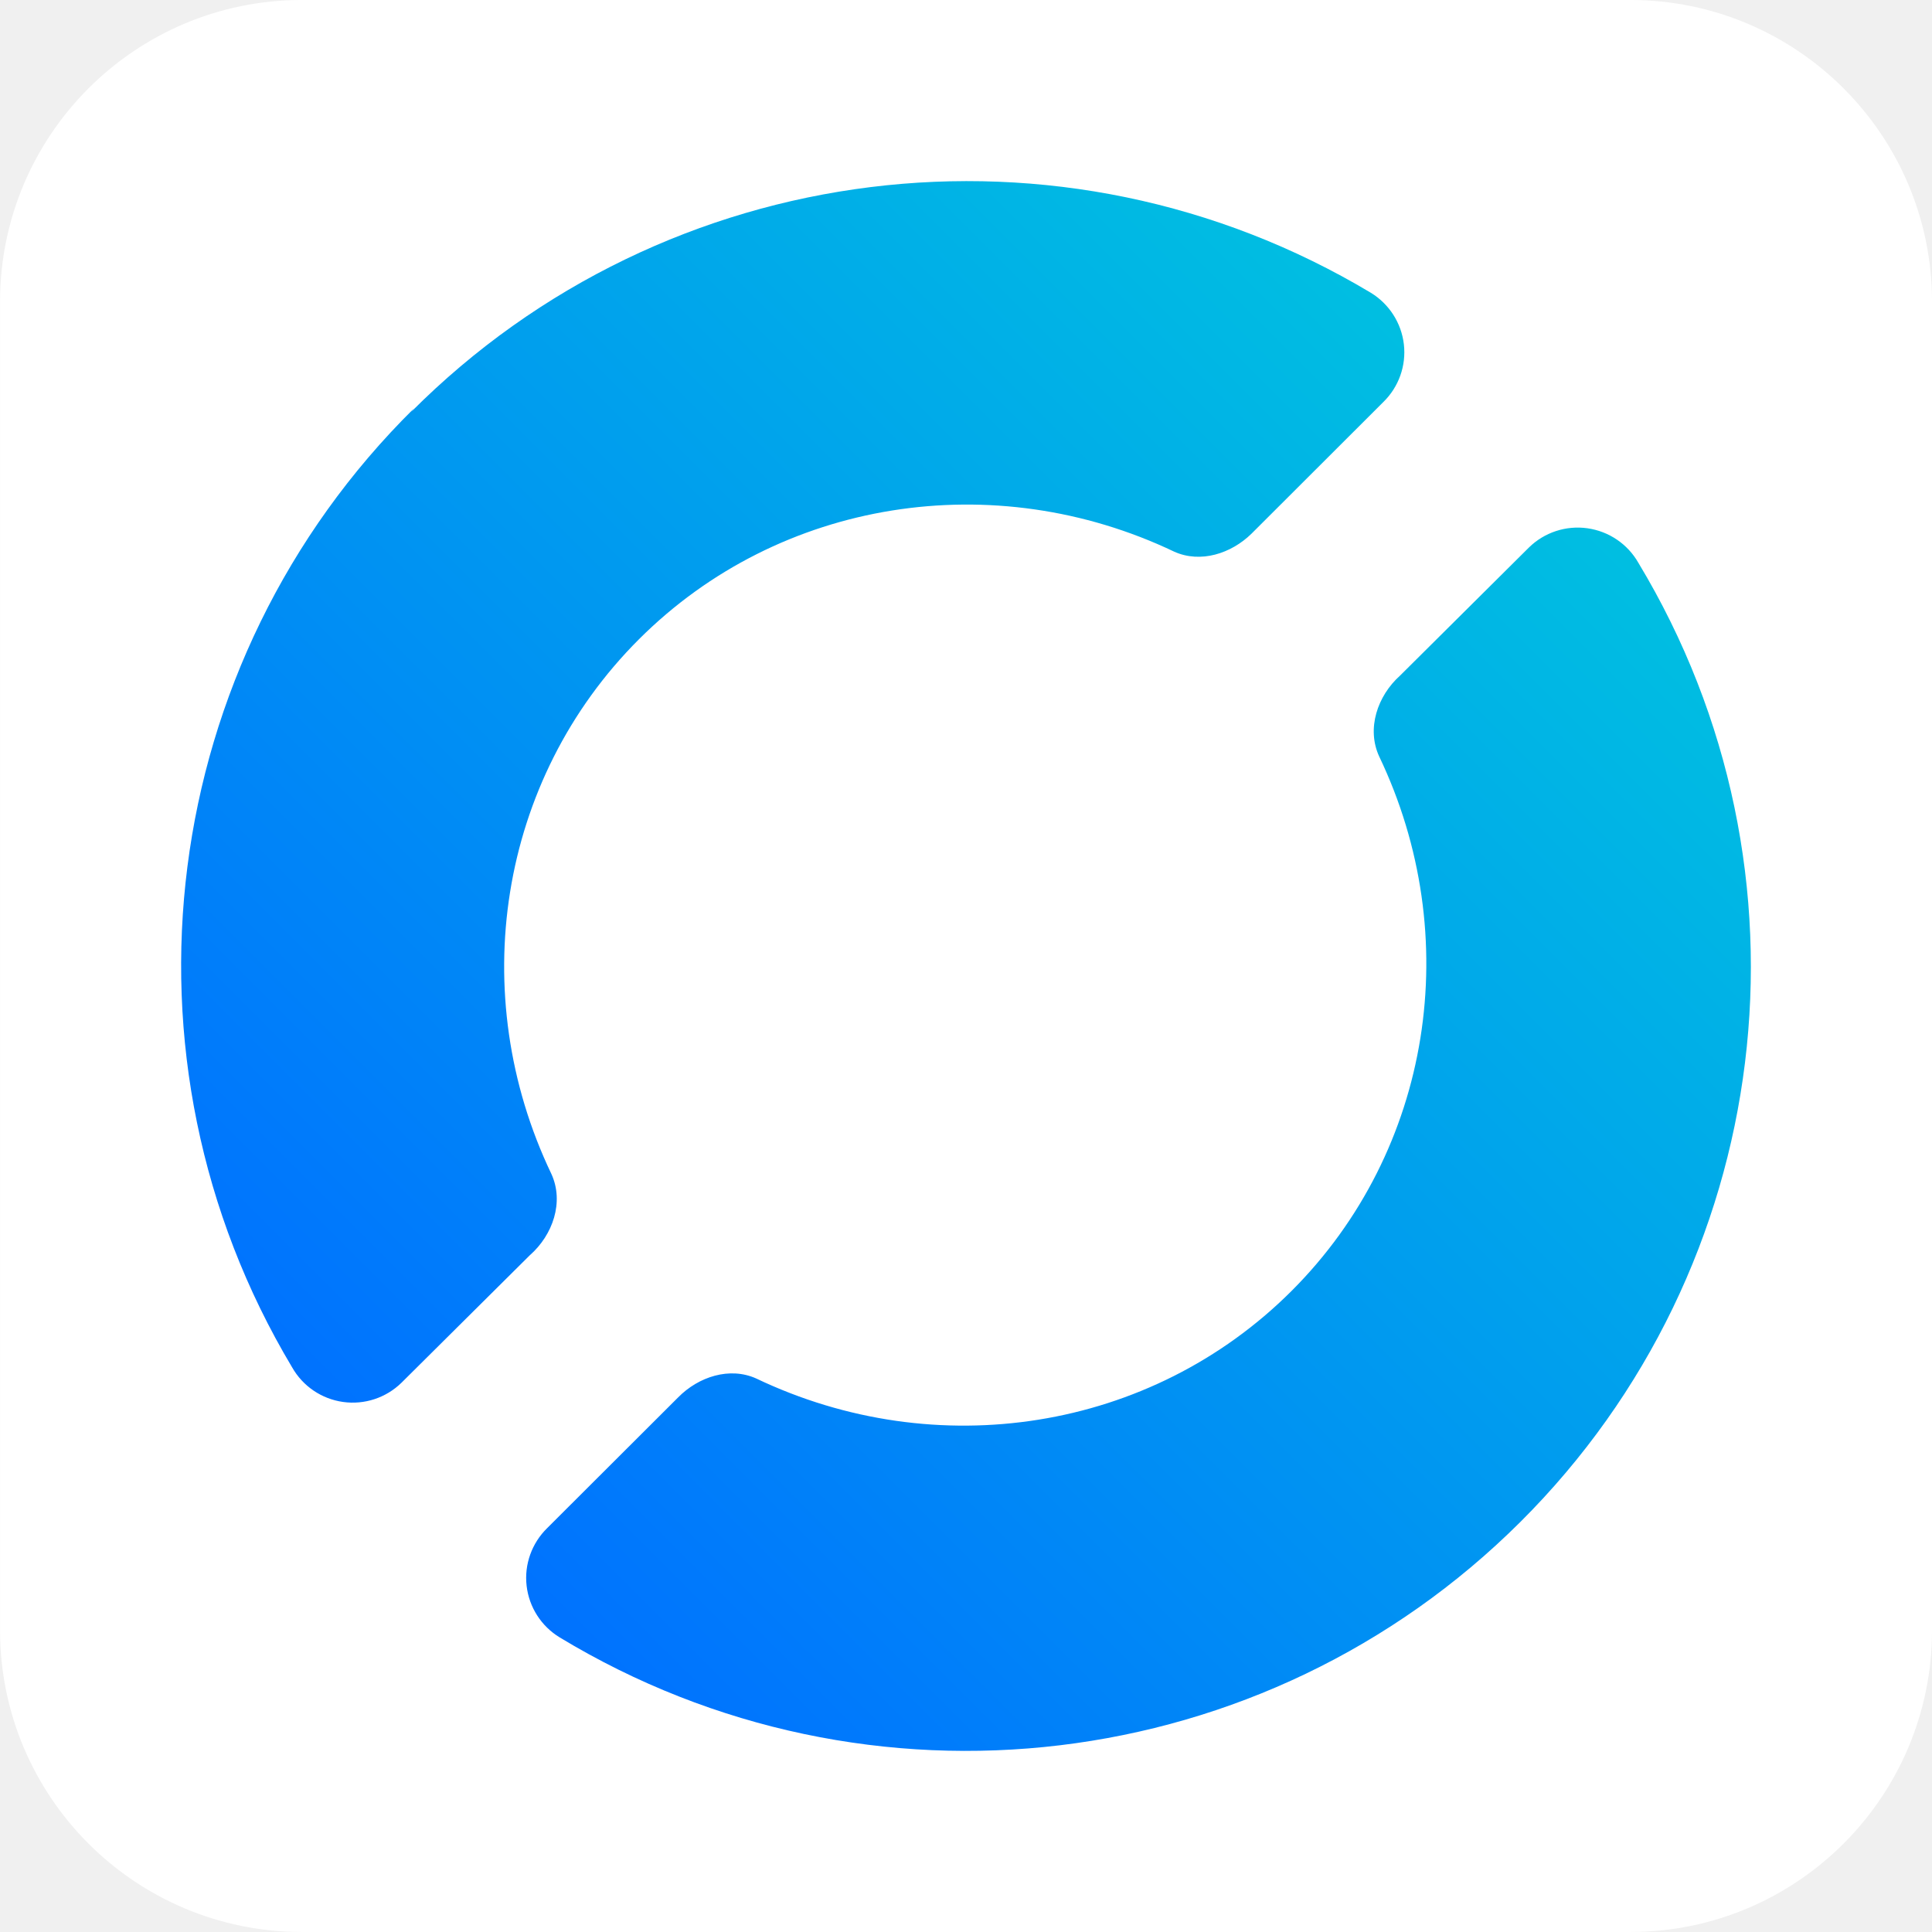
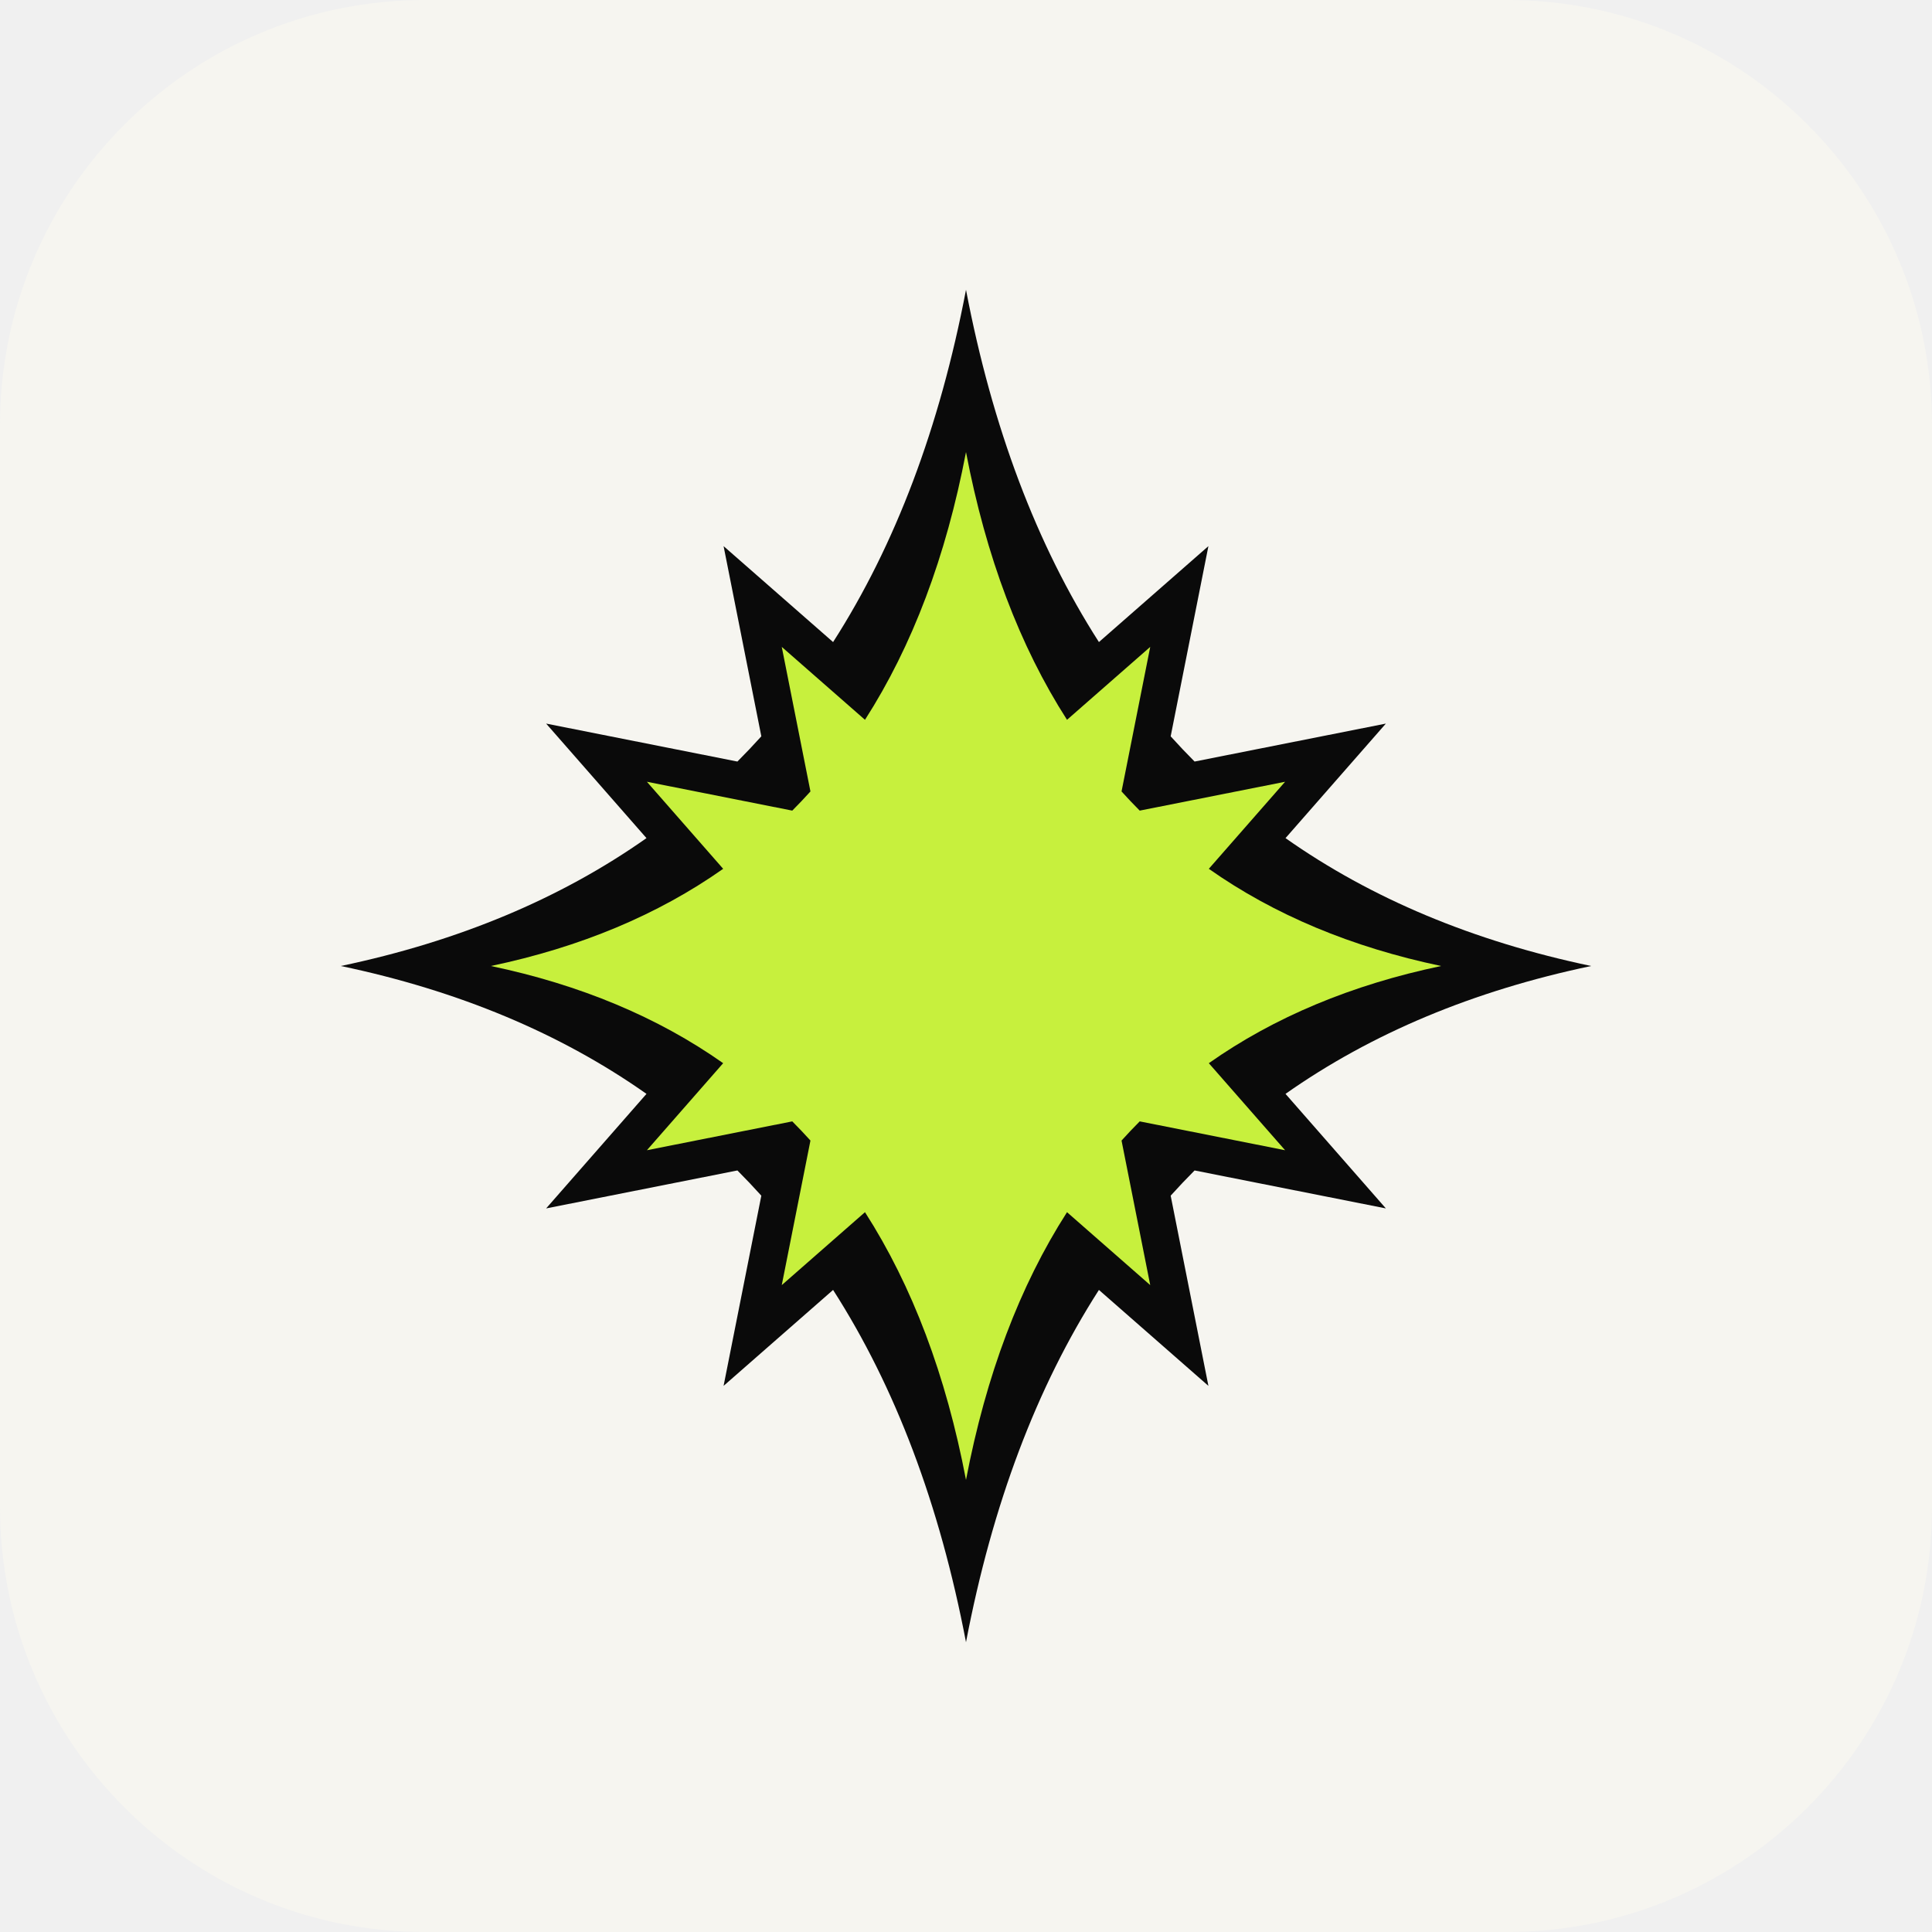
- <svg xmlns="http://www.w3.org/2000/svg" xmlns:xlink="http://www.w3.org/1999/xlink" style="isolation:isolate" viewBox="66.993 897.484 32 32" version="1.1" id="svg11" xml:space="preserve" width="32" height="32">
-   <defs id="defs15">
-     <linearGradient xlink:href="#a" id="linearGradient765" gradientUnits="userSpaceOnUse" gradientTransform="matrix(26.00048,0,0,25.99936,17.98453,891.7487)" x1="0.148" y1="0.851" x2="0.845" y2="0.154" />
-   </defs>
-   <linearGradient id="a" x1="0.148" x2="0.845" y1="0.851" y2="0.154" gradientTransform="matrix(26.301,0,0,26.331,90.67354,911.7572)" gradientUnits="userSpaceOnUse">
-     <stop offset="0" stop-color="#004ba6" id="stop4" style="stop-color:#0071ff;stop-opacity:1;" />
-     <stop offset="1" stop-color="#00bfe1" id="stop6" style="stop-color:#00bfe1;stop-opacity:1;" />
-   </linearGradient>
-   <g id="g763" transform="translate(52.0085,8.73577)">
-     <g id="g761">
-       <rect style="fill:#ffffff;fill-opacity:1;stroke:none;stroke-width:1;stroke-dasharray:none;stroke-opacity:1;paint-order:fill markers stroke" id="rect757" width="32" height="32" x="14.985" y="888.748" rx="5" ry="5" />
-       <path fill="url(#a)" d="m 40.309,897.816 -2.135,2.122 c -0.376,0.337 -0.557,0.879 -0.347,1.337 1.423,2.976 0.883,6.524 -1.451,8.856 -2.335,2.331 -5.887,2.871 -8.867,1.449 -0.439,-0.197 -0.954,-0.03 -1.292,0.313 l -2.17,2.166 c -0.255,0.25 -0.381,0.602 -0.34,0.956 0.041,0.354 0.243,0.669 0.548,0.854 5.113,3.095 11.679,2.306 15.911,-1.912 4.232,-4.216 5.039,-10.773 1.955,-15.887 -0.177,-0.311 -0.489,-0.522 -0.844,-0.572 -0.355,-0.05 -0.713,0.068 -0.968,0.318 z M 21.843,895.511 c -4.253,4.2 -5.086,10.758 -2.02,15.885 0.177,0.312 0.488,0.523 0.843,0.573 0.355,0.05 0.713,-0.068 0.969,-0.319 l 2.123,-2.109 c 0.385,-0.337 0.572,-0.885 0.359,-1.349 -1.423,-2.976 -0.884,-6.524 1.451,-8.856 2.334,-2.331 5.887,-2.871 8.866,-1.45 0.434,0.195 0.942,0.033 1.281,-0.3 l 2.182,-2.179 c 0.255,-0.249 0.381,-0.601 0.34,-0.956 -0.041,-0.353 -0.243,-0.668 -0.548,-0.854 -5.122,-3.068 -11.678,-2.255 -15.893,1.972 z" id="path759" style="fill:url(#linearGradient765);stroke-width:0.988" />
-     </g>
+ <svg xmlns="http://www.w3.org/2000/svg" width="1024" height="1024" viewBox="0 0 1024 1024">
+   <rect width="1024" height="1024" rx="225.28" fill="#f6f5f0" />
+   <g transform="translate(180.649 153.600) scale(4.97225)">
+     <path fill="#0a0a0a" d="M44.823,96.562C43.994,95.643 43.145,94.747 42.273,93.874L21.884,97.92L32.581,85.711C23.417,79.259 12.557,74.715 0,72.08C12.557,69.445 23.417,64.901 32.581,58.449L21.884,46.24L42.273,50.286C43.145,49.413 43.994,48.517 44.823,47.598L40.8,27.324L52.472,37.55C59.114,27.193 63.837,14.676 66.64,0C69.443,14.676 74.166,27.193 80.809,37.55L92.48,27.324L88.457,47.598C89.286,48.517 90.136,49.413 91.006,50.286L111.396,46.24L100.699,58.449C109.863,64.901 120.724,69.445 133.28,72.08C120.724,74.715 109.863,79.259 100.699,85.711L111.396,97.92L91.006,93.874C90.136,94.747 89.286,95.643 88.457,96.562L92.48,116.836L80.809,106.61C74.166,116.967 69.443,129.484 66.64,144.16C63.837,129.484 59.114,116.967 52.472,106.61L40.8,116.836Z" />
+     <path fill="#c7f03d" d="M50.059,90.686C49.429,89.987 48.783,89.306 48.121,88.643L32.625,91.718L40.755,82.439C33.791,77.536 25.537,74.083 15.994,72.08C25.537,70.077 33.791,66.624 40.755,61.72L32.625,52.441L48.121,55.517C48.783,54.854 49.429,54.173 50.059,53.474L47.001,38.065L55.872,45.837C60.92,37.966 64.51,28.453 66.64,17.299C68.771,28.453 72.359,37.966 77.408,45.837L86.278,38.065L83.22,53.473C83.851,54.172 84.496,54.853 85.158,55.517L100.654,52.441L92.524,61.72C99.489,66.624 107.743,70.077 117.287,72.08C107.743,74.083 99.489,77.536 92.524,82.44L100.654,91.718L85.158,88.643C84.496,89.307 83.851,89.988 83.22,90.687L86.278,106.095L77.408,98.323C72.359,106.194 68.771,115.707 66.64,126.861C64.51,115.707 60.92,106.194 55.872,98.322L47.001,106.095Z" />
  </g>
</svg>
